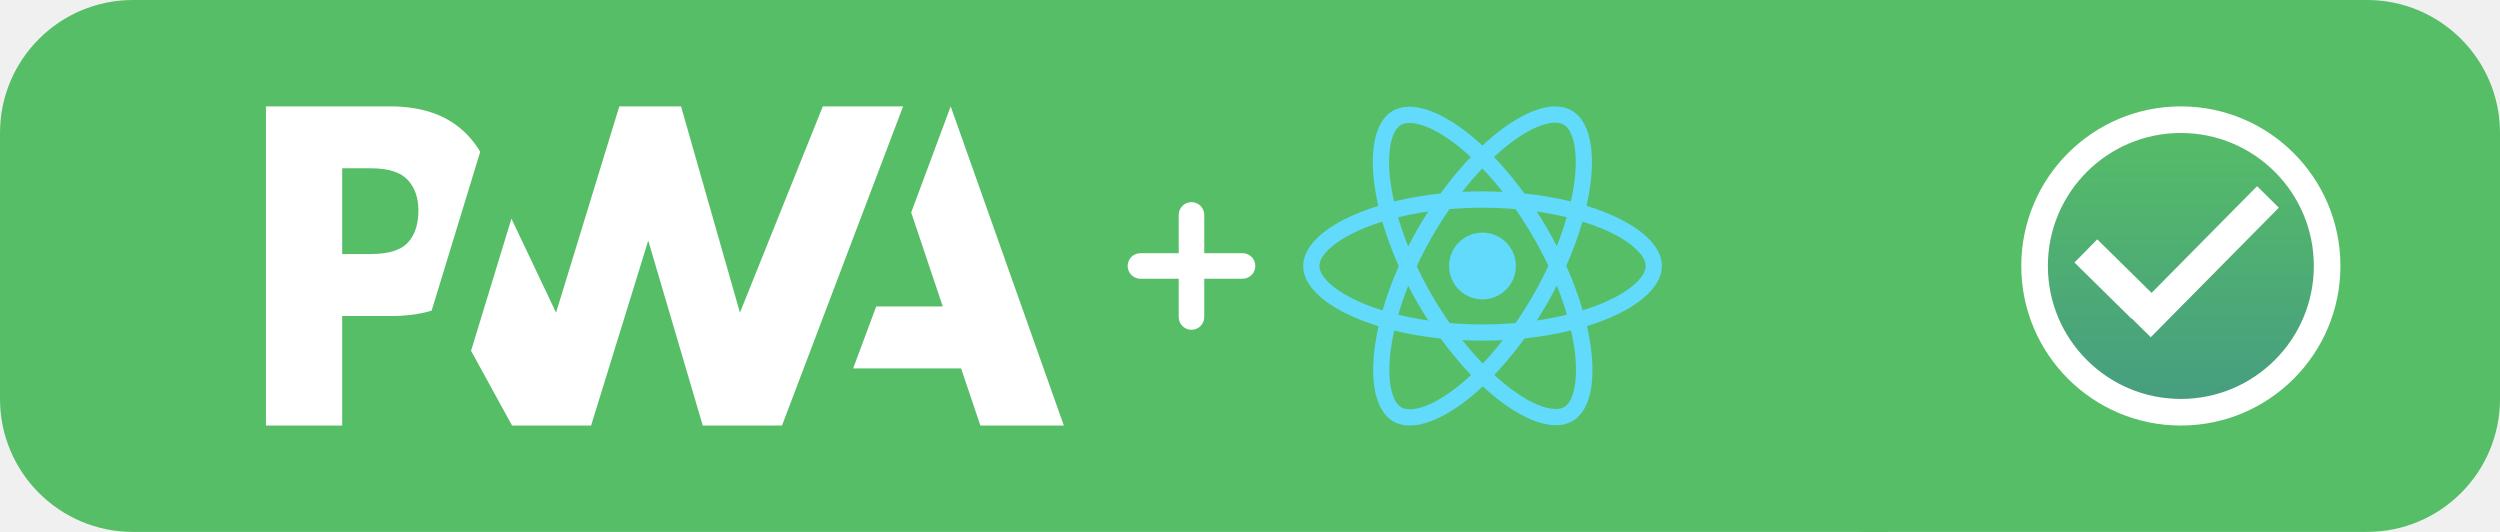
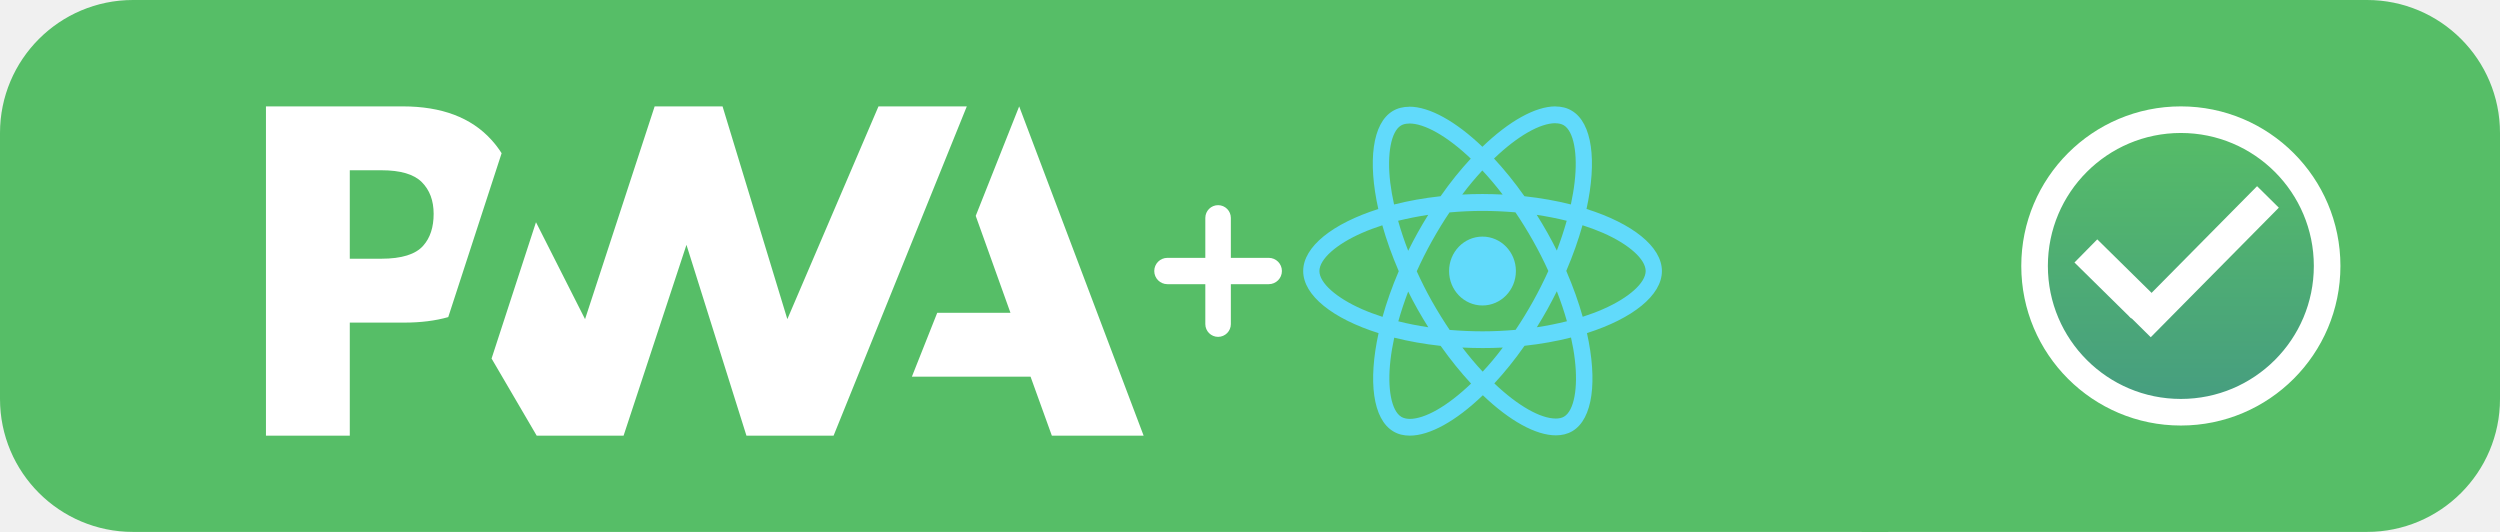
<svg xmlns="http://www.w3.org/2000/svg" width="94" height="20" viewBox="0 0 94 20" fill="none">
  <path d="M70.5 0.5H89C91.485 0.5 93.5 2.515 93.5 5V15C93.5 17.485 91.485 19.5 89 19.5H70.5V0.5Z" fill="#56BE67" stroke="#56BE67" />
  <circle cx="82" cy="10" r="5.5" fill="url(#paint0_linear)" stroke="white" />
  <rect x="80.05" y="11.871" width="6.85" height="1.15" transform="rotate(-45.3263 80.0502 11.8712)" fill="white" />
  <rect x="78.857" y="9" width="3" height="1.222" transform="rotate(44.5671 78.8572 9.00003)" fill="white" />
-   <path d="M5 0.5H70.5V19.5H5C2.515 19.5 0.5 17.485 0.5 15V5C0.5 2.515 2.515 0.5 5 0.5Z" fill="#56BE67" stroke="#56BE67" />
-   <path d="M32.079 13.851L32.946 11.522H35.448L34.261 7.99L35.746 4L40 16H36.863L36.136 13.851H32.079Z" fill="white" />
-   <path d="M29.403 16L33.957 4L30.938 4L27.822 11.755L25.607 4H23.286L20.908 11.755L19.23 8.221L17.712 13.19L19.253 16H22.225L24.374 9.046L26.424 16H29.403Z" fill="white" />
-   <path d="M12.866 11.881H14.726C15.289 11.881 15.791 11.814 16.23 11.68L16.711 10.106L18.056 5.707C17.953 5.534 17.836 5.371 17.705 5.217C17.015 4.406 16.005 4 14.675 4H10V16H12.866V11.881ZM15.328 6.761C15.597 7.049 15.732 7.435 15.732 7.918C15.732 8.405 15.613 8.791 15.376 9.076C15.116 9.394 14.638 9.552 13.941 9.552H12.866V6.328H13.948C14.598 6.328 15.058 6.472 15.328 6.761Z" fill="white" />
-   <rect x="44.32" y="7.6" width="0.96" height="4.8" rx="0.48" fill="white" />
-   <rect x="42.4" y="9.52" width="4.8" height="0.96" rx="0.48" fill="white" />
-   <path d="M62.488 10.001C62.488 9.109 61.369 8.263 59.653 7.738C60.049 5.991 59.873 4.602 59.098 4.157C58.919 4.052 58.71 4.003 58.482 4.003V4.615C58.608 4.615 58.71 4.64 58.795 4.687C59.169 4.901 59.332 5.717 59.205 6.766C59.175 7.024 59.125 7.296 59.065 7.573C58.526 7.442 57.938 7.34 57.319 7.274C56.948 6.766 56.563 6.304 56.175 5.901C57.072 5.068 57.913 4.612 58.485 4.612V4C57.729 4 56.739 4.538 55.738 5.472C54.738 4.544 53.748 4.011 52.992 4.011V4.623C53.561 4.623 54.405 5.077 55.301 5.903C54.916 6.307 54.531 6.766 54.166 7.274C53.544 7.34 52.956 7.442 52.417 7.576C52.354 7.301 52.307 7.035 52.274 6.78C52.145 5.73 52.305 4.915 52.676 4.698C52.758 4.648 52.865 4.626 52.992 4.626V4.014C52.761 4.014 52.552 4.063 52.37 4.168C51.598 4.612 51.425 6 51.824 7.741C50.113 8.268 49 9.111 49 10.001C49 10.894 50.119 11.74 51.834 12.265C51.439 14.011 51.614 15.401 52.39 15.846C52.569 15.951 52.777 16 53.008 16C53.764 16 54.754 15.462 55.755 14.528C56.756 15.456 57.745 15.989 58.501 15.989C58.732 15.989 58.941 15.94 59.123 15.835C59.895 15.39 60.068 14.003 59.67 12.262C61.374 11.737 62.488 10.891 62.488 10.001ZM58.908 8.169C58.806 8.524 58.68 8.889 58.537 9.254C58.424 9.035 58.306 8.815 58.177 8.595C58.05 8.375 57.916 8.161 57.781 7.952C58.171 8.01 58.548 8.081 58.908 8.169ZM57.649 11.095C57.435 11.465 57.215 11.817 56.986 12.144C56.577 12.179 56.162 12.199 55.744 12.199C55.329 12.199 54.914 12.179 54.507 12.146C54.279 11.82 54.056 11.471 53.841 11.103C53.632 10.743 53.443 10.378 53.27 10.01C53.44 9.642 53.632 9.274 53.839 8.914C54.053 8.543 54.273 8.191 54.501 7.864C54.911 7.829 55.326 7.81 55.744 7.81C56.159 7.81 56.574 7.829 56.981 7.862C57.209 8.189 57.432 8.537 57.646 8.905C57.855 9.265 58.045 9.631 58.218 9.999C58.045 10.367 57.855 10.735 57.649 11.095ZM58.537 10.738C58.685 11.105 58.812 11.474 58.916 11.831C58.556 11.918 58.177 11.993 57.784 12.05C57.919 11.839 58.053 11.622 58.18 11.399C58.306 11.18 58.424 10.957 58.537 10.738ZM55.749 13.668C55.494 13.404 55.238 13.111 54.985 12.789C55.233 12.8 55.485 12.808 55.741 12.808C55.999 12.808 56.255 12.803 56.505 12.789C56.258 13.111 56.002 13.404 55.749 13.668ZM53.704 12.05C53.313 11.993 52.937 11.921 52.577 11.833C52.678 11.479 52.805 11.114 52.948 10.748C53.061 10.968 53.179 11.188 53.308 11.408C53.437 11.627 53.569 11.842 53.704 12.05ZM55.736 6.335C55.991 6.598 56.247 6.892 56.5 7.214C56.252 7.203 55.999 7.194 55.744 7.194C55.485 7.194 55.23 7.2 54.98 7.214C55.227 6.892 55.483 6.598 55.736 6.335ZM53.701 7.952C53.566 8.164 53.432 8.381 53.305 8.603C53.179 8.823 53.061 9.043 52.948 9.263C52.799 8.894 52.673 8.526 52.569 8.169C52.929 8.084 53.308 8.01 53.701 7.952ZM51.213 11.391C50.24 10.976 49.61 10.433 49.61 10.001C49.61 9.57 50.24 9.024 51.213 8.612C51.45 8.51 51.708 8.419 51.975 8.334C52.131 8.873 52.338 9.433 52.593 10.007C52.34 10.578 52.137 11.136 51.983 11.671C51.711 11.586 51.452 11.493 51.213 11.391ZM52.692 15.316C52.318 15.102 52.156 14.286 52.283 13.237C52.313 12.979 52.362 12.707 52.423 12.429C52.962 12.561 53.55 12.663 54.169 12.729C54.54 13.237 54.925 13.698 55.312 14.102C54.416 14.934 53.575 15.39 53.003 15.39C52.879 15.387 52.775 15.363 52.692 15.316ZM59.213 13.223C59.343 14.272 59.183 15.088 58.812 15.305C58.73 15.354 58.622 15.377 58.496 15.377C57.927 15.377 57.083 14.923 56.187 14.097C56.571 13.693 56.956 13.234 57.322 12.726C57.943 12.66 58.532 12.559 59.07 12.424C59.134 12.701 59.183 12.968 59.213 13.223ZM60.272 11.391C60.035 11.493 59.777 11.583 59.51 11.669C59.354 11.13 59.147 10.57 58.892 9.996C59.145 9.425 59.348 8.867 59.502 8.331C59.774 8.417 60.033 8.51 60.275 8.612C61.248 9.026 61.877 9.57 61.877 10.001C61.875 10.433 61.245 10.979 60.272 11.391Z" fill="#61DAFB" />
-   <path d="M55.741 11.257C56.435 11.257 56.998 10.695 56.998 10.001C56.998 9.308 56.435 8.746 55.741 8.746C55.047 8.746 54.485 9.308 54.485 10.001C54.485 10.695 55.047 11.257 55.741 11.257Z" fill="#61DAFB" />
+   <path d="M0.5 5C0.5 2.515 2.515 0.5 5 0.5H70.5V19.5H5C2.515 19.5 0.5 17.485 0.5 15V5Z" fill="#56BE67" stroke="#56BE67" />
+   <path d="M34.287 14.163L35.24 11.761H37.993L36.687 8.117L38.321 4L43 16.38H39.549L38.749 14.163H34.287Z" fill="white" />
+   <path d="M31.343 16.38L36.352 4L33.031 4L29.604 12L27.168 4H24.615L21.998 12L20.153 8.355L18.483 13.481L20.179 16.38H23.447L25.811 9.206L28.066 16.38H31.343Z" fill="white" />
+   <path d="M13.152 12.13H15.198C15.818 12.13 16.37 12.061 16.854 11.923L17.383 10.299L18.861 5.761C18.748 5.583 18.62 5.414 18.475 5.256C17.716 4.419 16.605 4 15.143 4H10V16.38H13.152V12.13ZM15.86 6.848C16.157 7.146 16.305 7.543 16.305 8.042C16.305 8.544 16.175 8.943 15.914 9.237C15.628 9.564 15.102 9.728 14.335 9.728H13.152V6.402H14.343C15.058 6.402 15.564 6.551 15.86 6.848Z" fill="white" />
+   <rect x="45.32" y="7.714" width="0.96" height="4.952" rx="0.48" fill="white" />
+   <rect x="43.4" y="9.695" width="4.8" height="0.99" rx="0.495" fill="white" />
+   <path d="M62.488 10.191C62.488 9.271 61.369 8.398 59.653 7.857C60.049 6.054 59.873 4.621 59.098 4.162C58.919 4.054 58.71 4.003 58.482 4.003V4.635C58.608 4.635 58.71 4.66 58.795 4.708C59.169 4.929 59.332 5.771 59.205 6.853C59.175 7.12 59.125 7.4 59.065 7.687C58.526 7.551 57.938 7.446 57.319 7.378C56.948 6.853 56.563 6.377 56.175 5.961C57.072 5.102 57.913 4.632 58.485 4.632V4C57.729 4 56.739 4.555 55.738 5.519C54.738 4.561 53.748 4.011 52.992 4.011V4.643C53.561 4.643 54.405 5.111 55.301 5.964C54.916 6.38 54.531 6.853 54.166 7.378C53.544 7.446 52.956 7.551 52.417 7.689C52.354 7.406 52.307 7.131 52.274 6.868C52.145 5.785 52.305 4.944 52.676 4.72C52.758 4.669 52.865 4.646 52.992 4.646V4.014C52.761 4.014 52.552 4.065 52.37 4.173C51.598 4.632 51.425 6.063 51.824 7.859C50.113 8.403 49 9.273 49 10.191C49 11.112 50.119 11.985 51.834 12.526C51.439 14.329 51.614 15.762 52.39 16.221C52.569 16.329 52.777 16.38 53.008 16.38C53.764 16.38 54.754 15.825 55.755 14.861C56.756 15.819 57.745 16.369 58.501 16.369C58.732 16.369 58.941 16.318 59.123 16.21C59.895 15.751 60.068 14.32 59.67 12.524C61.374 11.982 62.488 11.11 62.488 10.191ZM58.908 8.301C58.806 8.667 58.68 9.044 58.537 9.421C58.424 9.194 58.306 8.967 58.177 8.741C58.05 8.514 57.916 8.293 57.781 8.078C58.171 8.137 58.548 8.211 58.908 8.301ZM57.649 11.319C57.435 11.702 57.215 12.064 56.986 12.402C56.577 12.438 56.162 12.458 55.744 12.458C55.329 12.458 54.914 12.438 54.507 12.405C54.279 12.067 54.056 11.707 53.841 11.328C53.632 10.957 53.443 10.58 53.27 10.2C53.44 9.82 53.632 9.441 53.839 9.069C54.053 8.687 54.273 8.324 54.501 7.987C54.911 7.95 55.326 7.93 55.744 7.93C56.159 7.93 56.574 7.95 56.981 7.984C57.209 8.321 57.432 8.681 57.646 9.061C57.855 9.432 58.045 9.809 58.218 10.189C58.045 10.568 57.855 10.948 57.649 11.319ZM58.537 10.951C58.685 11.331 58.812 11.71 58.916 12.079C58.556 12.169 58.177 12.246 57.784 12.305C57.919 12.087 58.053 11.863 58.18 11.634C58.306 11.407 58.424 11.178 58.537 10.951ZM55.749 13.974C55.494 13.702 55.238 13.399 54.985 13.068C55.233 13.079 55.485 13.087 55.741 13.087C55.999 13.087 56.255 13.082 56.505 13.068C56.258 13.399 56.002 13.702 55.749 13.974ZM53.704 12.305C53.313 12.246 52.937 12.172 52.577 12.081C52.678 11.716 52.805 11.339 52.948 10.962C53.061 11.189 53.179 11.415 53.308 11.642C53.437 11.869 53.569 12.09 53.704 12.305ZM55.736 6.409C55.991 6.681 56.247 6.984 56.5 7.315C56.252 7.304 55.999 7.295 55.744 7.295C55.485 7.295 55.23 7.301 54.98 7.315C55.227 6.984 55.483 6.681 55.736 6.409ZM53.701 8.078C53.566 8.296 53.432 8.52 53.305 8.749C53.179 8.976 53.061 9.202 52.948 9.429C52.799 9.049 52.673 8.67 52.569 8.301C52.929 8.214 53.308 8.137 53.701 8.078ZM51.213 11.625C50.24 11.197 49.61 10.636 49.61 10.191C49.61 9.747 50.24 9.183 51.213 8.758C51.45 8.653 51.708 8.559 51.975 8.471C52.131 9.027 52.338 9.605 52.593 10.197C52.34 10.787 52.137 11.362 51.983 11.914C51.711 11.826 51.452 11.73 51.213 11.625ZM52.692 15.674C52.318 15.453 52.156 14.612 52.283 13.529C52.313 13.263 52.362 12.982 52.423 12.696C52.962 12.832 53.55 12.937 54.169 13.005C54.54 13.529 54.925 14.005 55.312 14.422C54.416 15.281 53.575 15.751 53.003 15.751C52.879 15.748 52.775 15.723 52.692 15.674ZM59.213 13.515C59.343 14.598 59.183 15.439 58.812 15.663C58.73 15.714 58.622 15.737 58.496 15.737C57.927 15.737 57.083 15.269 56.187 14.416C56.571 14 56.956 13.527 57.322 13.002C57.943 12.934 58.532 12.829 59.07 12.691C59.134 12.977 59.183 13.252 59.213 13.515ZM60.272 11.625C60.035 11.73 59.777 11.824 59.51 11.911C59.354 11.356 59.147 10.778 58.892 10.186C59.145 9.596 59.348 9.021 59.502 8.469C59.774 8.556 60.033 8.653 60.275 8.758C61.248 9.185 61.877 9.747 61.877 10.191C61.875 10.636 61.245 11.2 60.272 11.625Z" fill="#61DAFB" />
+   <path d="M55.741 11.486C56.435 11.486 56.998 10.907 56.998 10.191C56.998 9.476 56.435 8.896 55.741 8.896C55.047 8.896 54.485 9.476 54.485 10.191C54.485 10.907 55.047 11.486 55.741 11.486Z" fill="#61DAFB" />
  <defs>
    <linearGradient id="paint0_linear" x1="82" y1="4" x2="82" y2="16" gradientUnits="userSpaceOnUse">
      <stop stop-color="#57BF65" />
      <stop offset="1" stop-color="#459B82" />
    </linearGradient>
  </defs>
</svg>
